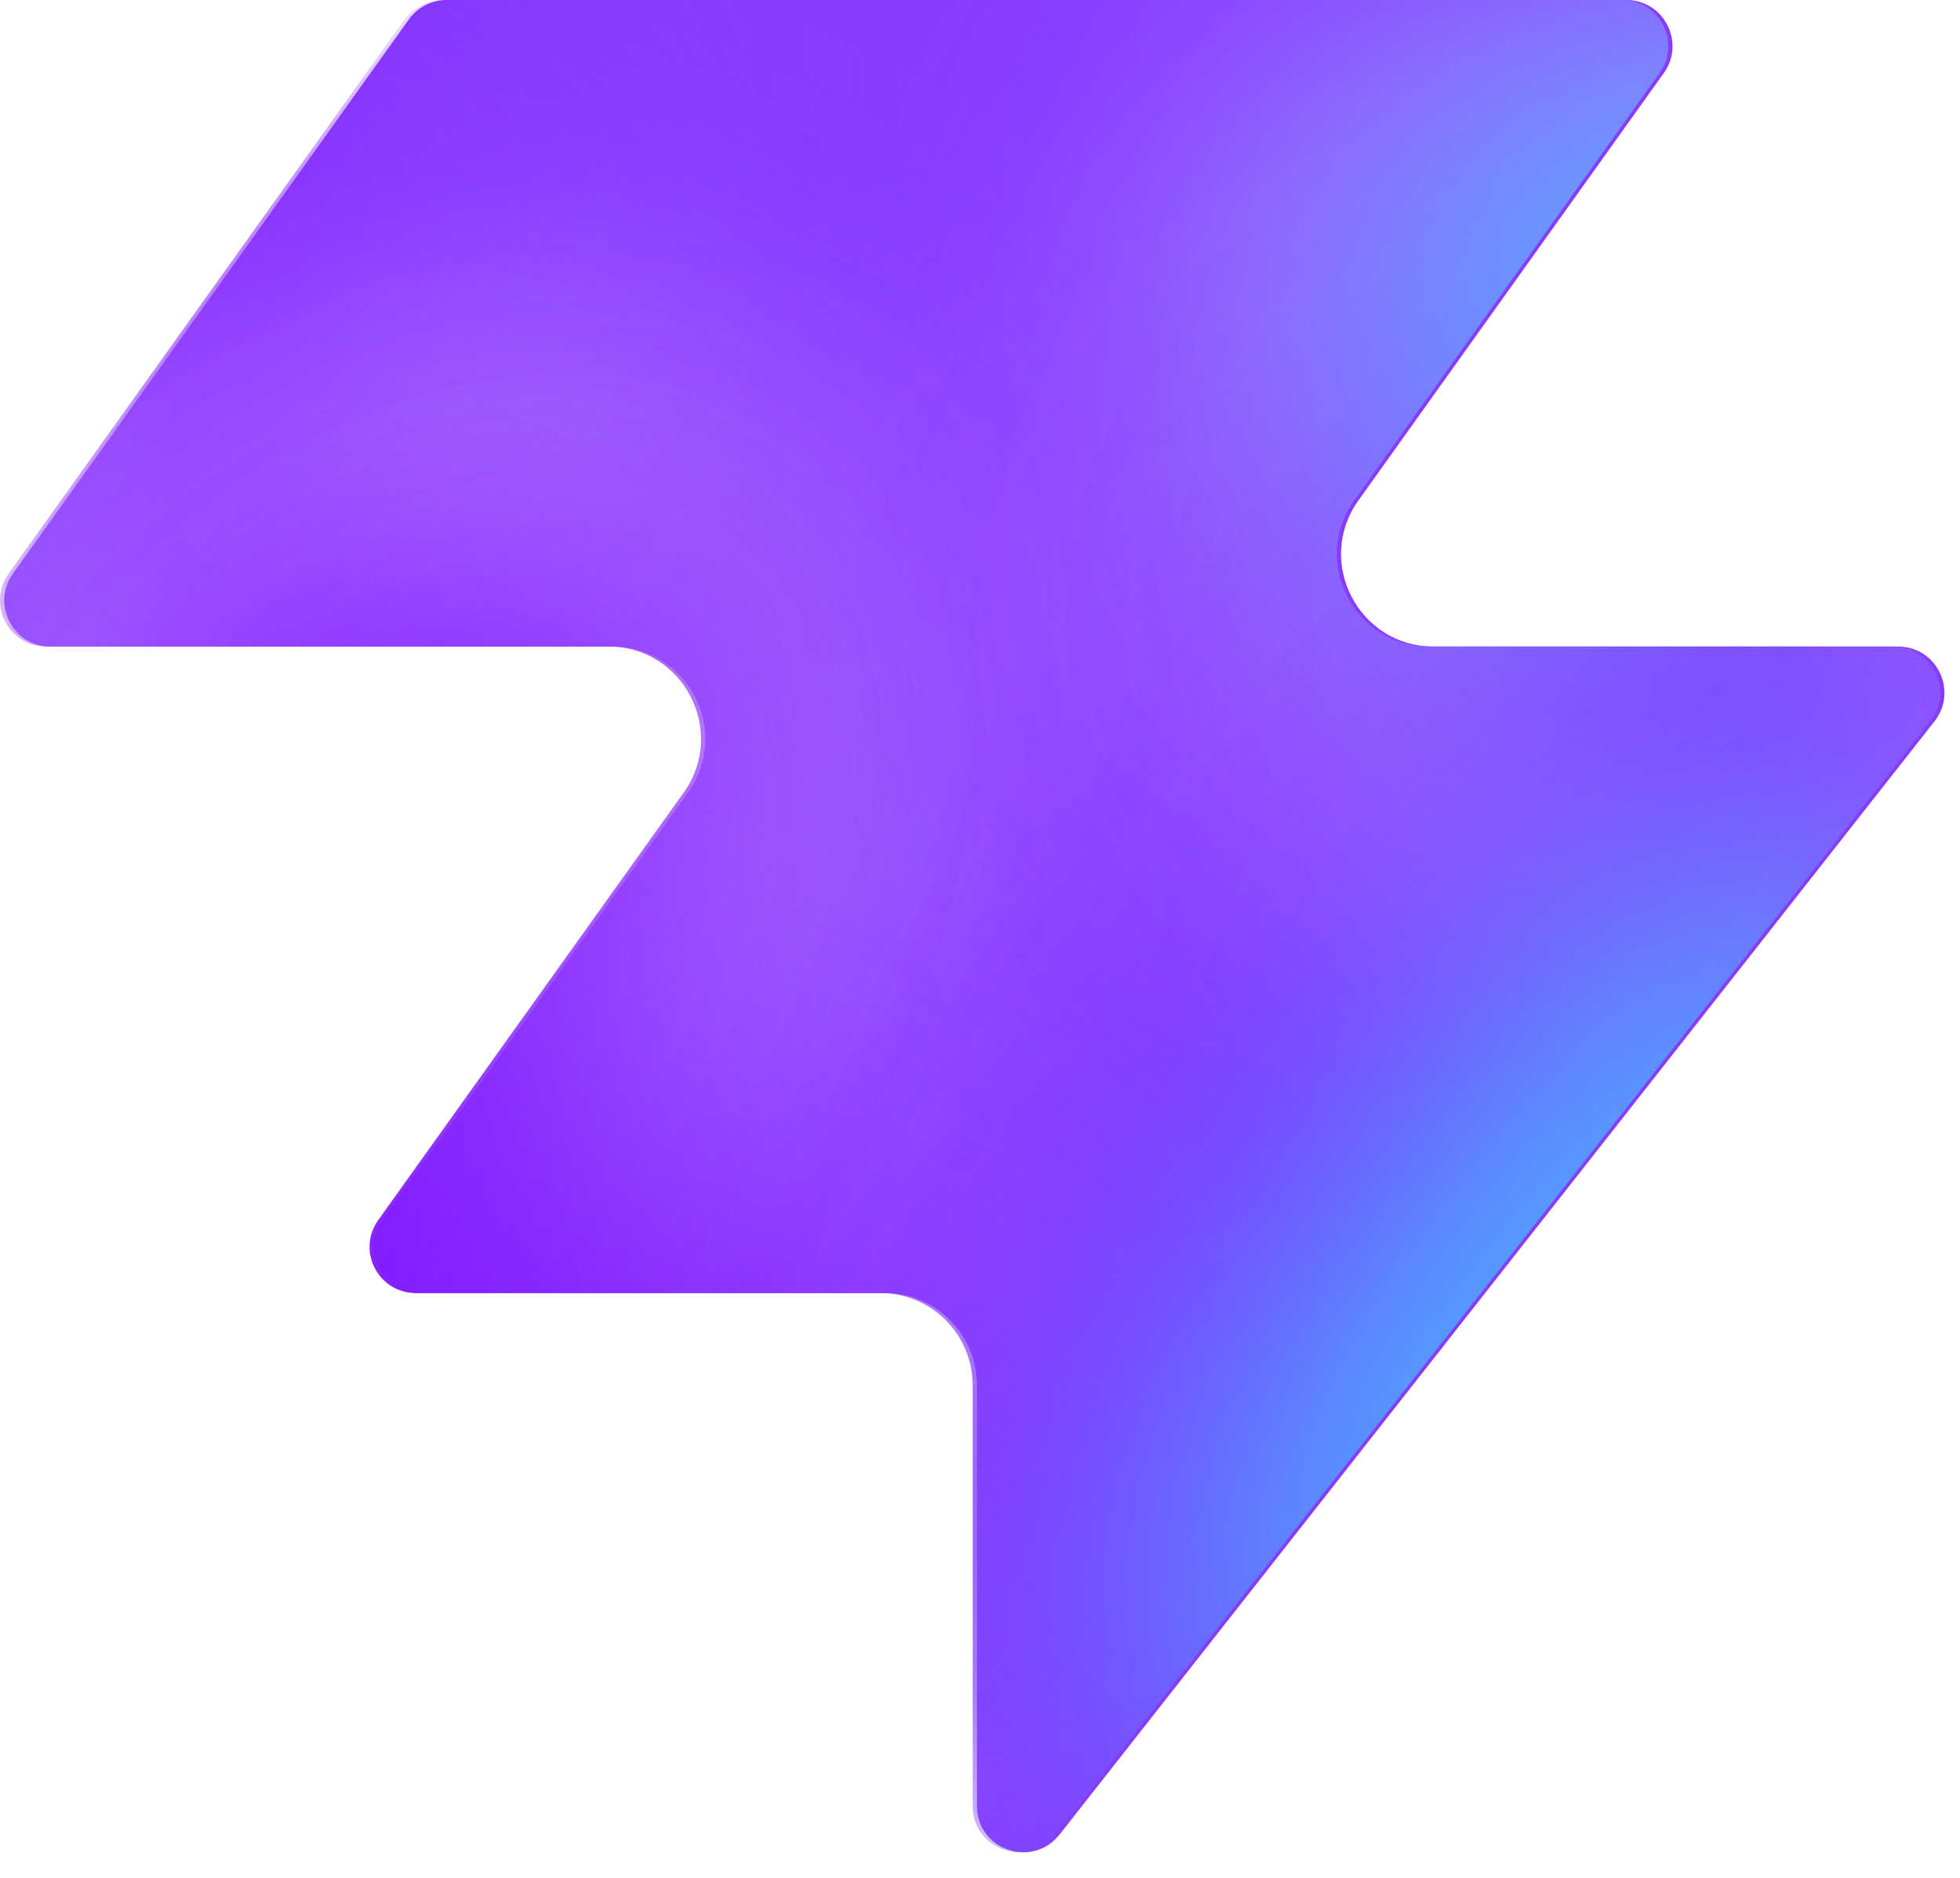
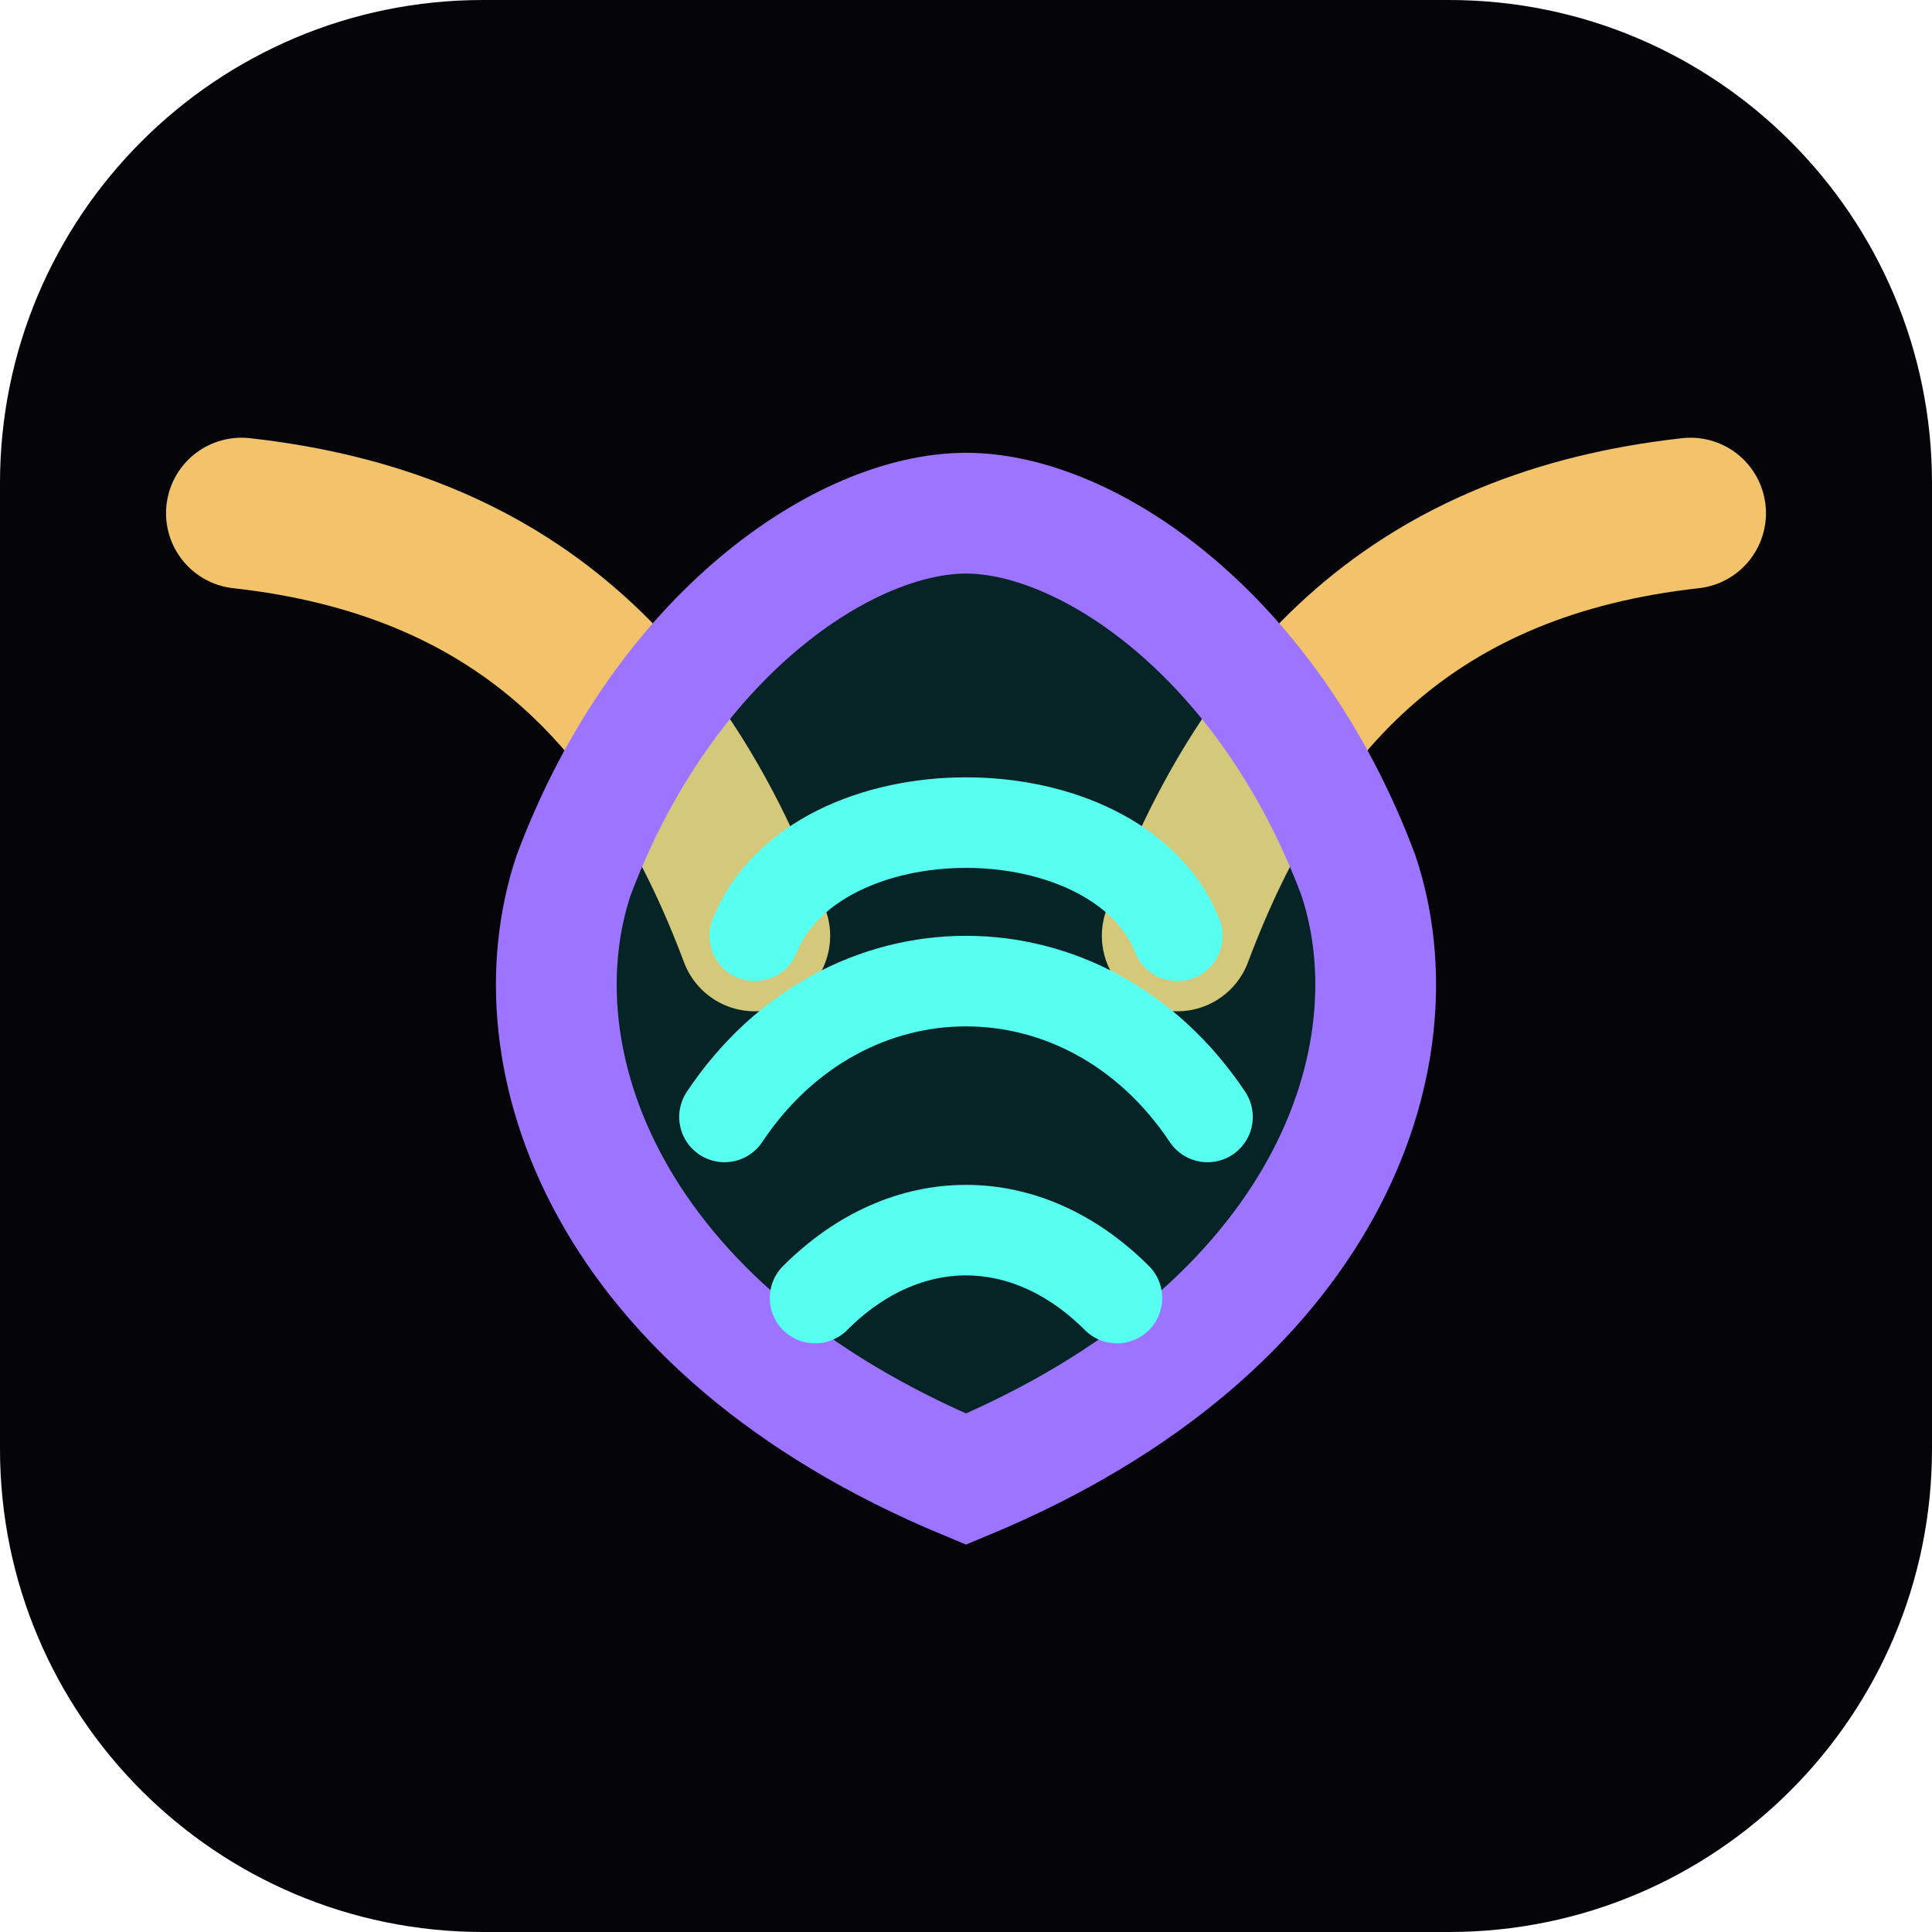
- <svg xmlns="http://www.w3.org/2000/svg" width="48" height="46" fill="none" viewBox="0 0 48 46">
-   <path fill="#863bff" d="M25.946 44.938c-.664.845-2.021.375-2.021-.698V33.937a2.26 2.26 0 0 0-2.262-2.262H10.287c-.92 0-1.456-1.04-.92-1.788l7.48-10.471c1.07-1.497 0-3.578-1.842-3.578H1.237c-.92 0-1.456-1.04-.92-1.788L10.013.474c.214-.297.556-.474.92-.474h28.894c.92 0 1.456 1.04.92 1.788l-7.48 10.471c-1.07 1.498 0 3.579 1.842 3.579h11.377c.943 0 1.473 1.088.89 1.83L25.947 44.94z" style="fill:#863bff;fill:color(display-p3 .525 .23 1);fill-opacity:1" />
-   <mask id="a" width="48" height="46" x="0" y="0" maskUnits="userSpaceOnUse" style="mask-type:alpha">
-     <path fill="#000" d="M25.842 44.938c-.664.844-2.021.375-2.021-.698V33.937a2.26 2.26 0 0 0-2.262-2.262H10.183c-.92 0-1.456-1.04-.92-1.788l7.48-10.471c1.07-1.498 0-3.579-1.842-3.579H1.133c-.92 0-1.456-1.04-.92-1.787L9.91.473c.214-.297.556-.474.92-.474h28.894c.92 0 1.456 1.04.92 1.788l-7.48 10.471c-1.07 1.498 0 3.578 1.842 3.578h11.377c.943 0 1.473 1.088.89 1.832L25.843 44.94z" style="fill:#000;fill-opacity:1" />
-   </mask>
-   <g mask="url(#a)">
-     <g filter="url(#b)">
-       <ellipse cx="5.508" cy="14.704" fill="#ede6ff" rx="5.508" ry="14.704" style="fill:#ede6ff;fill:color(display-p3 .927 .903 1);fill-opacity:1" transform="matrix(.00324 1 1 -.00324 -4.47 31.516)" />
-     </g>
-     <g filter="url(#c)">
-       <ellipse cx="10.399" cy="29.851" fill="#ede6ff" rx="10.399" ry="29.851" style="fill:#ede6ff;fill:color(display-p3 .927 .903 1);fill-opacity:1" transform="matrix(.00324 1 1 -.00324 -39.328 7.883)" />
-     </g>
-     <g filter="url(#d)">
-       <ellipse cx="5.508" cy="30.487" fill="#7e14ff" rx="5.508" ry="30.487" style="fill:#7e14ff;fill:color(display-p3 .492 .077 1);fill-opacity:1" transform="rotate(89.814 -25.913 -14.639)scale(1 -1)" />
-     </g>
-     <g filter="url(#e)">
-       <ellipse cx="5.508" cy="30.599" fill="#7e14ff" rx="5.508" ry="30.599" style="fill:#7e14ff;fill:color(display-p3 .492 .077 1);fill-opacity:1" transform="rotate(89.814 -32.644 -3.334)scale(1 -1)" />
-     </g>
-     <g filter="url(#f)">
-       <ellipse cx="5.508" cy="30.599" fill="#7e14ff" rx="5.508" ry="30.599" style="fill:#7e14ff;fill:color(display-p3 .492 .077 1);fill-opacity:1" transform="matrix(.00324 1 1 -.00324 -34.34 30.47)" />
-     </g>
-     <g filter="url(#g)">
-       <ellipse cx="14.072" cy="22.078" fill="#ede6ff" rx="14.072" ry="22.078" style="fill:#ede6ff;fill:color(display-p3 .927 .903 1);fill-opacity:1" transform="rotate(93.35 24.506 48.493)scale(-1 1)" />
-     </g>
-     <g filter="url(#h)">
-       <ellipse cx="3.47" cy="21.501" fill="#7e14ff" rx="3.47" ry="21.501" style="fill:#7e14ff;fill:color(display-p3 .492 .077 1);fill-opacity:1" transform="rotate(89.009 28.708 47.59)scale(-1 1)" />
-     </g>
-     <g filter="url(#i)">
-       <ellipse cx="3.47" cy="21.501" fill="#7e14ff" rx="3.47" ry="21.501" style="fill:#7e14ff;fill:color(display-p3 .492 .077 1);fill-opacity:1" transform="rotate(89.009 28.708 47.59)scale(-1 1)" />
-     </g>
-     <g filter="url(#j)">
-       <ellipse cx=".387" cy="8.972" fill="#7e14ff" rx="4.407" ry="29.108" style="fill:#7e14ff;fill:color(display-p3 .492 .077 1);fill-opacity:1" transform="rotate(39.51 .387 8.972)" />
-     </g>
-     <g filter="url(#k)">
-       <ellipse cx="47.523" cy="-6.092" fill="#7e14ff" rx="4.407" ry="29.108" style="fill:#7e14ff;fill:color(display-p3 .492 .077 1);fill-opacity:1" transform="rotate(37.892 47.523 -6.092)" />
-     </g>
-     <g filter="url(#l)">
-       <ellipse cx="41.412" cy="6.333" fill="#47bfff" rx="5.971" ry="9.665" style="fill:#47bfff;fill:color(display-p3 .28 .748 1);fill-opacity:1" transform="rotate(37.892 41.412 6.333)" />
-     </g>
-     <g filter="url(#m)">
-       <ellipse cx="-1.879" cy="38.332" fill="#7e14ff" rx="4.407" ry="29.108" style="fill:#7e14ff;fill:color(display-p3 .492 .077 1);fill-opacity:1" transform="rotate(37.892 -1.88 38.332)" />
-     </g>
-     <g filter="url(#n)">
-       <ellipse cx="-1.879" cy="38.332" fill="#7e14ff" rx="4.407" ry="29.108" style="fill:#7e14ff;fill:color(display-p3 .492 .077 1);fill-opacity:1" transform="rotate(37.892 -1.88 38.332)" />
-     </g>
-     <g filter="url(#o)">
-       <ellipse cx="35.651" cy="29.907" fill="#7e14ff" rx="4.407" ry="29.108" style="fill:#7e14ff;fill:color(display-p3 .492 .077 1);fill-opacity:1" transform="rotate(37.892 35.651 29.907)" />
-     </g>
-     <g filter="url(#p)">
-       <ellipse cx="38.418" cy="32.4" fill="#47bfff" rx="5.971" ry="15.297" style="fill:#47bfff;fill:color(display-p3 .28 .748 1);fill-opacity:1" transform="rotate(37.892 38.418 32.4)" />
-     </g>
-   </g>
-   <defs>
-     <filter id="b" width="60.045" height="41.654" x="-19.77" y="16.149" color-interpolation-filters="sRGB" filterUnits="userSpaceOnUse">
-       <feFlood flood-opacity="0" result="BackgroundImageFix" />
-       <feBlend in="SourceGraphic" in2="BackgroundImageFix" result="shape" />
-       <feGaussianBlur result="effect1_foregroundBlur_2002_17158" stdDeviation="7.659" />
-     </filter>
-     <filter id="c" width="90.34" height="51.437" x="-54.613" y="-7.533" color-interpolation-filters="sRGB" filterUnits="userSpaceOnUse">
-       <feFlood flood-opacity="0" result="BackgroundImageFix" />
-       <feBlend in="SourceGraphic" in2="BackgroundImageFix" result="shape" />
-       <feGaussianBlur result="effect1_foregroundBlur_2002_17158" stdDeviation="7.659" />
-     </filter>
-     <filter id="d" width="79.355" height="29.4" x="-49.64" y="2.03" color-interpolation-filters="sRGB" filterUnits="userSpaceOnUse">
-       <feFlood flood-opacity="0" result="BackgroundImageFix" />
-       <feBlend in="SourceGraphic" in2="BackgroundImageFix" result="shape" />
-       <feGaussianBlur result="effect1_foregroundBlur_2002_17158" stdDeviation="4.596" />
-     </filter>
-     <filter id="e" width="79.579" height="29.4" x="-45.045" y="20.029" color-interpolation-filters="sRGB" filterUnits="userSpaceOnUse">
-       <feFlood flood-opacity="0" result="BackgroundImageFix" />
-       <feBlend in="SourceGraphic" in2="BackgroundImageFix" result="shape" />
-       <feGaussianBlur result="effect1_foregroundBlur_2002_17158" stdDeviation="4.596" />
-     </filter>
-     <filter id="f" width="79.579" height="29.4" x="-43.513" y="21.178" color-interpolation-filters="sRGB" filterUnits="userSpaceOnUse">
-       <feFlood flood-opacity="0" result="BackgroundImageFix" />
-       <feBlend in="SourceGraphic" in2="BackgroundImageFix" result="shape" />
-       <feGaussianBlur result="effect1_foregroundBlur_2002_17158" stdDeviation="4.596" />
-     </filter>
-     <filter id="g" width="74.749" height="58.852" x="15.756" y="-17.901" color-interpolation-filters="sRGB" filterUnits="userSpaceOnUse">
-       <feFlood flood-opacity="0" result="BackgroundImageFix" />
-       <feBlend in="SourceGraphic" in2="BackgroundImageFix" result="shape" />
-       <feGaussianBlur result="effect1_foregroundBlur_2002_17158" stdDeviation="7.659" />
-     </filter>
-     <filter id="h" width="61.377" height="25.362" x="23.548" y="2.284" color-interpolation-filters="sRGB" filterUnits="userSpaceOnUse">
-       <feFlood flood-opacity="0" result="BackgroundImageFix" />
-       <feBlend in="SourceGraphic" in2="BackgroundImageFix" result="shape" />
-       <feGaussianBlur result="effect1_foregroundBlur_2002_17158" stdDeviation="4.596" />
-     </filter>
-     <filter id="i" width="61.377" height="25.362" x="23.548" y="2.284" color-interpolation-filters="sRGB" filterUnits="userSpaceOnUse">
-       <feFlood flood-opacity="0" result="BackgroundImageFix" />
-       <feBlend in="SourceGraphic" in2="BackgroundImageFix" result="shape" />
-       <feGaussianBlur result="effect1_foregroundBlur_2002_17158" stdDeviation="4.596" />
-     </filter>
-     <filter id="j" width="56.045" height="63.649" x="-27.636" y="-22.853" color-interpolation-filters="sRGB" filterUnits="userSpaceOnUse">
-       <feFlood flood-opacity="0" result="BackgroundImageFix" />
-       <feBlend in="SourceGraphic" in2="BackgroundImageFix" result="shape" />
-       <feGaussianBlur result="effect1_foregroundBlur_2002_17158" stdDeviation="4.596" />
-     </filter>
-     <filter id="k" width="54.814" height="64.646" x="20.116" y="-38.415" color-interpolation-filters="sRGB" filterUnits="userSpaceOnUse">
-       <feFlood flood-opacity="0" result="BackgroundImageFix" />
-       <feBlend in="SourceGraphic" in2="BackgroundImageFix" result="shape" />
-       <feGaussianBlur result="effect1_foregroundBlur_2002_17158" stdDeviation="4.596" />
-     </filter>
-     <filter id="l" width="33.541" height="35.313" x="24.641" y="-11.323" color-interpolation-filters="sRGB" filterUnits="userSpaceOnUse">
-       <feFlood flood-opacity="0" result="BackgroundImageFix" />
-       <feBlend in="SourceGraphic" in2="BackgroundImageFix" result="shape" />
-       <feGaussianBlur result="effect1_foregroundBlur_2002_17158" stdDeviation="4.596" />
-     </filter>
-     <filter id="m" width="54.814" height="64.646" x="-29.286" y="6.009" color-interpolation-filters="sRGB" filterUnits="userSpaceOnUse">
-       <feFlood flood-opacity="0" result="BackgroundImageFix" />
-       <feBlend in="SourceGraphic" in2="BackgroundImageFix" result="shape" />
-       <feGaussianBlur result="effect1_foregroundBlur_2002_17158" stdDeviation="4.596" />
-     </filter>
-     <filter id="n" width="54.814" height="64.646" x="-29.286" y="6.009" color-interpolation-filters="sRGB" filterUnits="userSpaceOnUse">
-       <feFlood flood-opacity="0" result="BackgroundImageFix" />
-       <feBlend in="SourceGraphic" in2="BackgroundImageFix" result="shape" />
-       <feGaussianBlur result="effect1_foregroundBlur_2002_17158" stdDeviation="4.596" />
-     </filter>
-     <filter id="o" width="54.814" height="64.646" x="8.244" y="-2.416" color-interpolation-filters="sRGB" filterUnits="userSpaceOnUse">
-       <feFlood flood-opacity="0" result="BackgroundImageFix" />
-       <feBlend in="SourceGraphic" in2="BackgroundImageFix" result="shape" />
-       <feGaussianBlur result="effect1_foregroundBlur_2002_17158" stdDeviation="4.596" />
-     </filter>
-     <filter id="p" width="39.409" height="43.623" x="18.713" y="10.588" color-interpolation-filters="sRGB" filterUnits="userSpaceOnUse">
-       <feFlood flood-opacity="0" result="BackgroundImageFix" />
-       <feBlend in="SourceGraphic" in2="BackgroundImageFix" result="shape" />
-       <feGaussianBlur result="effect1_foregroundBlur_2002_17158" stdDeviation="4.596" />
-     </filter>
-   </defs>
+ <svg xmlns="http://www.w3.org/2000/svg" viewBox="0 0 64 64">
+   <rect width="64" height="64" rx="16" fill="#050509" />
+   <path d="M8 17c9 1 14 6 17 14M56 17c-9 1-14 6-17 14" fill="none" stroke="#f2c36b" stroke-width="5" stroke-linecap="round" />
+   <path d="M19 29c3-8 9-12 13-12s10 4 13 12c2 6-1 15-13 20C20 44 17 35 19 29Z" fill="#10f0e522" stroke="#9d74ff" stroke-width="4" />
+   <path d="M25 31c2-5 12-5 14 0M24 37c4-6 12-6 16 0M27 43c3-3 7-3 10 0" fill="none" stroke="#57fff1" stroke-width="3" stroke-linecap="round" />
</svg>
